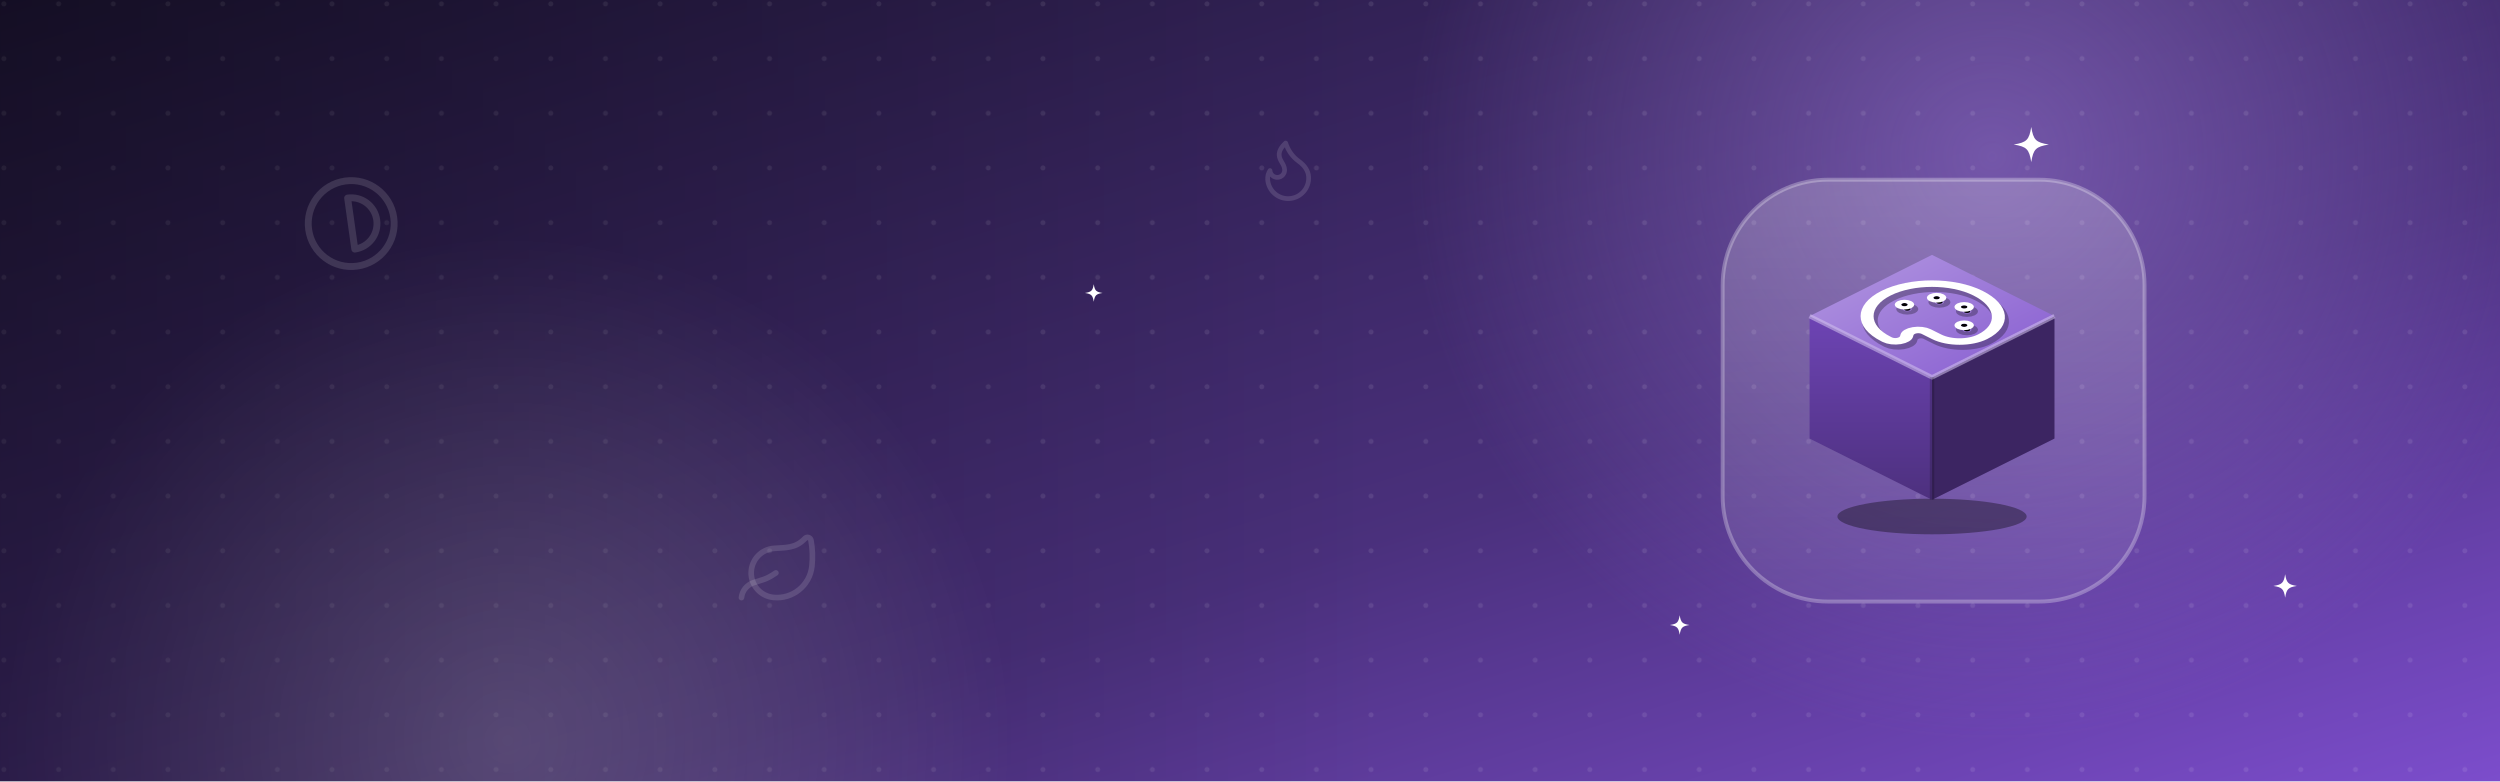
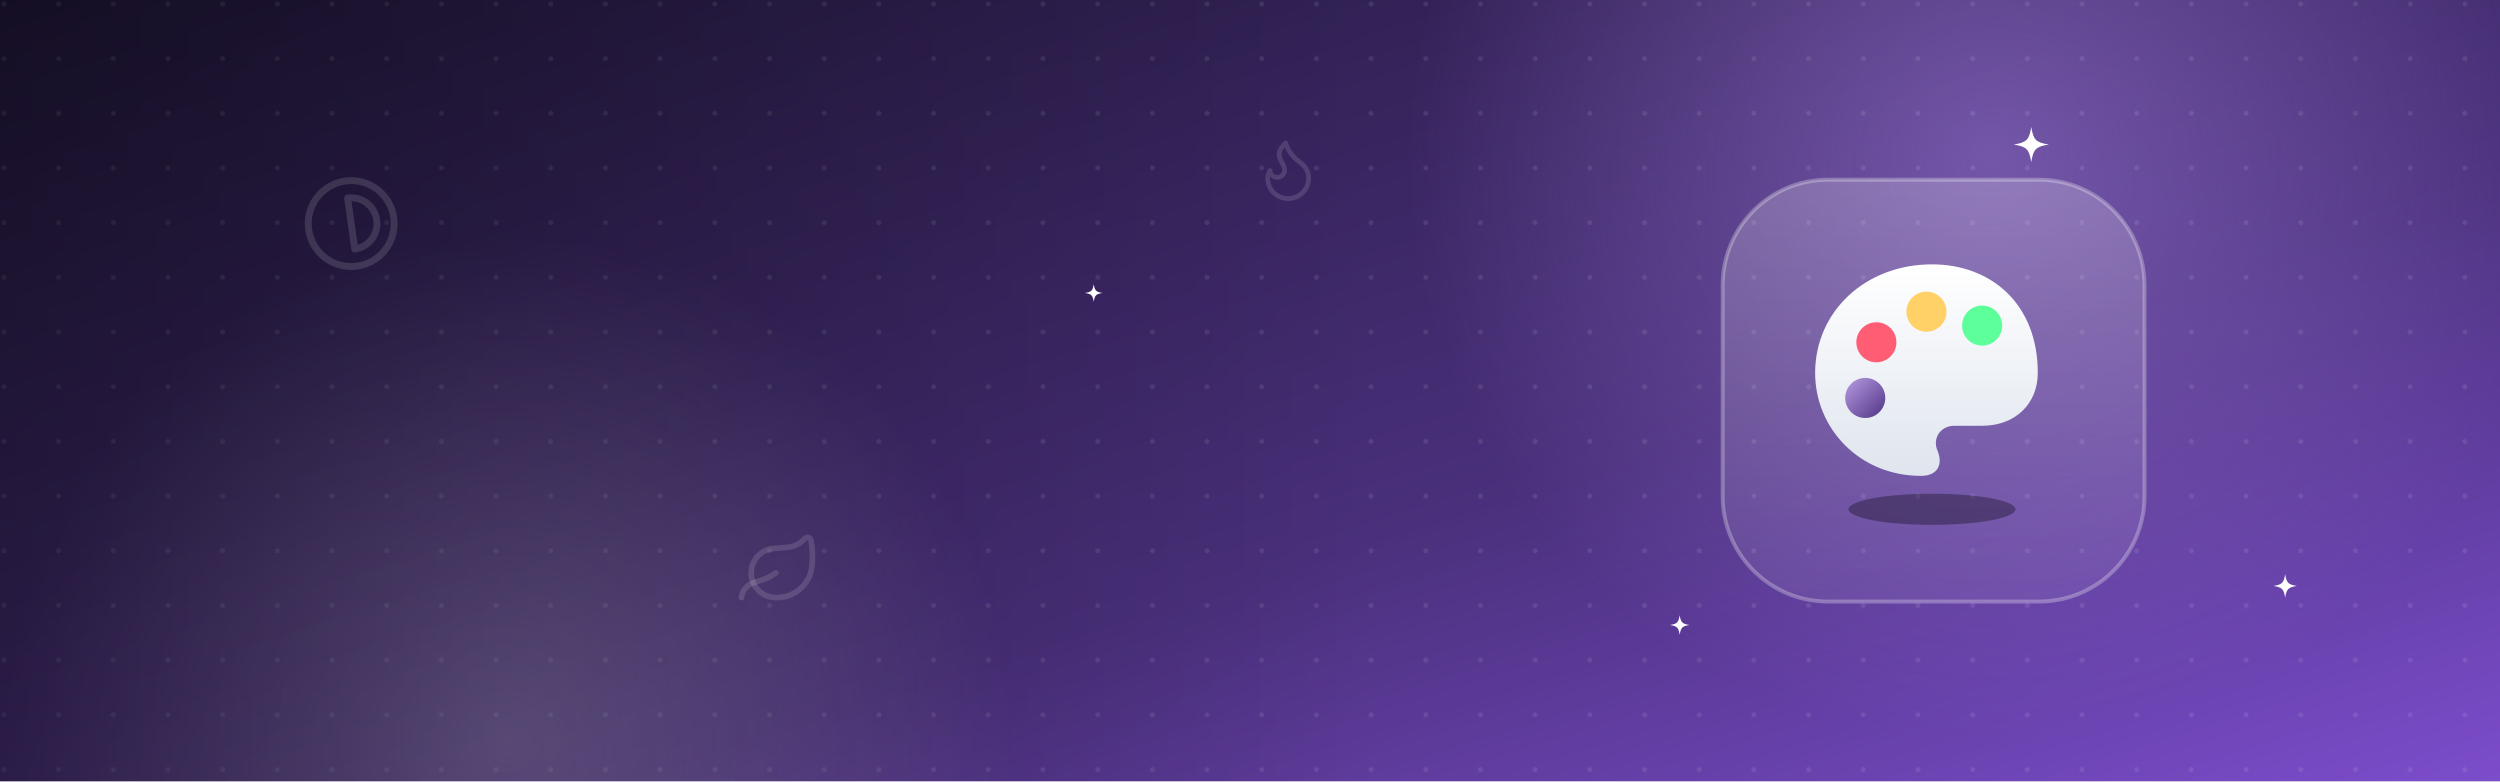
<svg xmlns="http://www.w3.org/2000/svg" viewBox="0 0 1280 400" role="img" aria-hidden="true">
  <defs>
    <linearGradient id="bg" x1="0" y1="0" x2="1" y2="1">
      <stop offset="0" stop-color="#1f1637" />
      <stop offset=".62" stop-color="#4a307c" />
      <stop offset="1" stop-color="#7c4dcc" />
    </linearGradient>
    <radialGradient id="o1">
      <stop offset="0" stop-color="#9d7ad9" stop-opacity=".55" />
      <stop offset="1" stop-color="#9d7ad9" stop-opacity="0" />
    </radialGradient>
    <radialGradient id="o2">
      <stop offset="0" stop-color="#ffffff" stop-opacity=".22" />
      <stop offset="1" stop-color="#ffffff" stop-opacity="0" />
    </radialGradient>
    <pattern id="dots" width="28" height="28" patternUnits="userSpaceOnUse">
      <circle cx="2" cy="2" r="1.3" fill="#ffffff" fill-opacity=".09" />
    </pattern>
    <linearGradient id="glass" x1="0" y1="0" x2="0" y2="1">
      <stop offset="0" stop-color="#ffffff" stop-opacity=".22" />
      <stop offset="1" stop-color="#ffffff" stop-opacity=".06" />
    </linearGradient>
    <linearGradient id="fade" x1="0" y1="0" x2="1" y2="0">
      <stop offset="0" stop-color="#000" stop-opacity=".35" />
      <stop offset=".55" stop-color="#000" stop-opacity="0" />
    </linearGradient>
-     <linearGradient id="bbt" x1="0" y1="0" x2="1" y2="1">
-       <stop offset="0" stop-color="#b398e1" />
-       <stop offset="1" stop-color="#865bd0" />
+     <linearGradient id="bbm" x1="0" y1="0" x2="1" y2="1">
+       <stop offset="0" stop-color="#b79de3" />
+       <stop offset="1" stop-color="#513285" />
    </linearGradient>
-     <linearGradient id="bbl" x1="0" y1="0" x2="0" y2="1">
-       <stop offset="0" stop-color="#6d44b4" />
-       <stop offset="1" stop-color="#4d307e" />
+     <linearGradient id="bbv" x1="0" y1="0" x2="0" y2="1">
+       <stop offset="0" stop-color="#b79de3" />
+       <stop offset="1" stop-color="#7c4dcc" />
    </linearGradient>
-     <linearGradient id="bbsh" x1="0" y1="0" x2="1" y2="0">
+     <linearGradient id="bbw" x1="0" y1="0" x2="0" y2="1">
+       <stop offset="0" stop-color="#ffffff" />
+       <stop offset="1" stop-color="#dfe5ee" />
+     </linearGradient>
+     <linearGradient id="bbg" x1="0" y1="0" x2="0" y2="1">
+       <stop offset="0" stop-color="#ffe08a" />
+       <stop offset="1" stop-color="#f2a62b" />
+     </linearGradient>
+     <radialGradient id="bbh" cx=".3" cy=".25" r=".7">
+       <stop offset="0" stop-color="#fff" stop-opacity=".55" />
+       <stop offset="1" stop-color="#fff" stop-opacity="0" />
+     </radialGradient>
+     <linearGradient id="bbs" x1="0" y1="0" x2="1" y2="0">
      <stop offset="0" stop-color="#fff" stop-opacity="0" />
-       <stop offset=".5" stop-color="#fff" stop-opacity=".55" />
+       <stop offset=".5" stop-color="#fff" stop-opacity=".6" />
      <stop offset="1" stop-color="#fff" stop-opacity="0" />
    </linearGradient>
-     <clipPath id="bbc">
-       <path d="M32 10 L54 21 L32 32 L10 21 Z" />
-     </clipPath>
  </defs>
  <style>.b1,.b2,.f,.s,.k{transform-box:fill-box;transform-origin:50% 50%}
@keyframes b1{to{transform:translate(-90px,40px) scale(1.15)}}@keyframes b2{to{transform:translate(70px,-30px) scale(.9)}}
@keyframes f{0%,100%{transform:translateY(0)}50%{transform:translateY(-10px)}}
@keyframes s{0%,100%{opacity:.25;transform:scale(.5) rotate(0)}50%{opacity:.95;transform:scale(1) rotate(45deg)}}
@keyframes k{0%,100%{transform:translateY(0)}50%{transform:translateY(-6px)}}
.b1{animation:b1 16s ease-in-out infinite alternate}.b2{animation:b2 19s ease-in-out infinite alternate}
.f{animation:f 9s ease-in-out infinite}.f1{animation-duration:11s;animation-delay:-3s}.f2{animation-duration:13s;animation-delay:-6s}
.s{animation:s 3.4s ease-in-out infinite}.k{animation:k 6s ease-in-out infinite}
- @media (prefers-reduced-motion:reduce){.b1,.b2,.f,.s,.k{animation:none!important}}.bbbob,.bbshadow{transform-box:fill-box;transform-origin:50% 50%}@keyframes bbb{0%,100%{transform:translateY(0)}50%{transform:translateY(-2.2px)}}@keyframes bbsd{0%,100%{transform:scaleX(1);opacity:.35}50%{transform:scaleX(.86);opacity:.22}}@keyframes bbs{0%,55%{transform:translateX(0)}100%{transform:translateX(78px)}}@keyframes bbg{0%,100%{opacity:.9}50%{opacity:1}}.bbbob{animation:bbb 4.2s ease-in-out infinite}.bbshadow{animation:bbsd 4.2s ease-in-out infinite}.bbshine{animation:bbs 5.5s ease-in-out infinite}.bbglow{animation:bbg 4.2s ease-in-out infinite}</style>
+ @media (prefers-reduced-motion:reduce){.b1,.b2,.f,.s,.k{animation:none!important}}.bbfl,.bbpu,.bbbl,.bbsp,.bbwg,.bbri,.bbsd,.bbpop{transform-box:fill-box;transform-origin:50% 50%}.bbgr{transform-box:fill-box;transform-origin:50% 100%}@keyframes bbfl{0%,100%{transform:translateY(0)}50%{transform:translateY(-2px)}}.bbfl{animation:bbfl 4.2s ease-in-out infinite}@keyframes bbsd{0%,100%{transform:scaleX(1);opacity:.32}50%{transform:scaleX(.85);opacity:.2}}.bbsd{animation:bbsd 4.2s ease-in-out infinite}@keyframes bbpu{0%,100%{opacity:.55}50%{opacity:1}}.bbpu{animation:bbpu 2.4s ease-in-out infinite}@keyframes bbbl{0%,44%,56%,100%{opacity:1}50%{opacity:.15}}.bbbl{animation:bbbl 3s steps(1,end) infinite}@keyframes bbsp{to{transform:rotate(360deg)}}.bbsp{animation:bbsp 14s linear infinite}@keyframes bbwg{0%,100%{transform:rotate(-6deg)}50%{transform:rotate(6deg)}}.bbwg{animation:bbwg 3.4s ease-in-out infinite}@keyframes bbri{0%{transform:translateY(2px);opacity:.7}100%{transform:translateY(-3.5px);opacity:1}}.bbri{animation:bbri 1.6s ease-in-out infinite alternate}@keyframes bbgr{0%,100%{transform:scaleY(.55)}50%{transform:scaleY(1)}}.bbgr{animation:bbgr 2.8s ease-in-out infinite}@keyframes bbpop{0%,100%{transform:scale(.9)}50%{transform:scale(1.08)}}.bbpop{animation:bbpop 2.6s ease-in-out infinite}@keyframes bbsh{0%,60%{transform:translateX(-30px)}100%{transform:translateX(70px)}}.bbsh{animation:bbsh 5s ease-in-out infinite}@keyframes bbdash{to{stroke-dashoffset:-40}}.bbdash{animation:bbdash 2.4s linear infinite}@keyframes bbsw{0%,100%{transform:rotate(-50deg)}50%{transform:rotate(35deg)}}</style>
  <rect width="1280" height="400" fill="url(#bg)" />
  <circle class="b1" cx="1020" cy="80" r="300" fill="url(#o1)" />
  <circle class="b2" cx="260" cy="380" r="260" fill="url(#o2)" />
  <rect width="1280" height="400" fill="url(#dots)" />
  <rect width="1280" height="400" fill="url(#fade)" />
  <g transform="translate(150 92) rotate(-8) scale(2.2)">
    <g class="f f0" fill="none" stroke="#ffffff" stroke-opacity=".13" stroke-width="1.6" stroke-linecap="round" stroke-linejoin="round">
      <circle cx="12" cy="12" r="10" />
      <path d="M12 18a6 6 0 0 0 0-12v12z" />
    </g>
  </g>
  <g transform="translate(380 268) rotate(6) scale(1.8)">
    <g class="f f1" fill="none" stroke="#ffffff" stroke-opacity=".13" stroke-width="1.6" stroke-linecap="round" stroke-linejoin="round">
      <path d="M11 20a10 10 0 0010-10 25.9 25.9 0 00-1.04-7.281 1 1 0 00-1.755-.325C15.833 5.5 13 5.5 9.8 6.1A7 7 0 0011 20" />
      <path d="M2 21a5 5 0 012.911-4.544C7.613 15.212 8.351 15.24 11 13" />
    </g>
  </g>
  <g transform="translate(640 70) rotate(-4) scale(1.5)">
    <g class="f f2" fill="none" stroke="#ffffff" stroke-opacity=".13" stroke-width="1.6" stroke-linecap="round" stroke-linejoin="round">
      <path d="M12 3q1 4 4 6.5t3 5.5a1 1 0 0 1-14 0 5 5 0 0 1 1-3 1 1 0 0 0 5 0c0-2-1.5-3-1.5-5q0-2 2.5-4" />
    </g>
  </g>
  <g class="k">
    <rect x="882" y="92" width="216" height="216" rx="54" fill="url(#glass)" stroke="#ffffff" stroke-opacity=".28" stroke-width="2" />
-     <g transform="translate(898 102) scale(2.85)">
-       <g class="bbbob">
-         <ellipse cx="32" cy="57" rx="17" ry="3.2" fill="#000" opacity=".35" class="bbshadow" />
-         <path d="M10 21 L32 32 V54 L10 43 Z" fill="url(#bbl)" />
-         <path d="M54 21 L32 32 V54 L54 43 Z" fill="#3c2562" />
-         <path d="M32 10 L54 21 L32 32 L10 21 Z" fill="url(#bbt)" />
-         <path d="M10 21 L32 32 L54 21" fill="none" stroke="#d1c1ed" stroke-opacity=".55" stroke-width=".8" stroke-linejoin="round" />
-         <path d="M32 32 V54" stroke="#000" stroke-opacity=".18" stroke-width=".8" />
-         <g clip-path="url(#bbc)">
-           <rect class="bbshine" x="-14" y="6" width="14" height="30" fill="url(#bbsh)" transform="skewX(-25)" />
-         </g>
-         <g transform="translate(.5 .8)">
-           <g transform="matrix(0.825 0.4125 -0.825 0.4125 32 11.100)" fill="none" stroke="#000" stroke-opacity=".28" stroke-width="2.4" stroke-linecap="round" stroke-linejoin="round">
-             <path d="M12 22a1 1 0 0 1 0-20 10 9 0 0 1 10 9 5 5 0 0 1-5 5h-2.25a1.75 1.75 0 0 0-1.4 2.8l.3.4a1.75 1.75 0 0 1-1.4 2.8z" />
-             <circle cx="13.5" cy="6.5" r=".5" fill="currentColor" />
-             <circle cx="17.5" cy="10.5" r=".5" fill="currentColor" />
-             <circle cx="6.5" cy="12.5" r=".5" fill="currentColor" />
-             <circle cx="8.5" cy="7.5" r=".5" fill="currentColor" />
-           </g>
-         </g>
-         <g class="bbglow" transform="matrix(0.825 0.4125 -0.825 0.4125 32 11.100)" fill="none" stroke="#fff" stroke-width="2" stroke-linecap="round" stroke-linejoin="round">
-           <path d="M12 22a1 1 0 0 1 0-20 10 9 0 0 1 10 9 5 5 0 0 1-5 5h-2.25a1.75 1.75 0 0 0-1.4 2.8l.3.4a1.75 1.75 0 0 1-1.4 2.8z" />
-           <circle cx="13.5" cy="6.5" r=".5" fill="currentColor" />
-           <circle cx="17.5" cy="10.5" r=".5" fill="currentColor" />
-           <circle cx="6.5" cy="12.5" r=".5" fill="currentColor" />
-           <circle cx="8.5" cy="7.5" r=".5" fill="currentColor" />
-         </g>
+     <g transform="translate(898 104) scale(2.85)">
+       <ellipse class="bbsd" cx="32" cy="55" rx="15" ry="2.8" fill="#000" opacity=".32" />
+       <g class="bbfl">
+         <path d="M32 11c-12 0-21 8.5-21 19.5 0 10 8 18.5 19 18.5 3 0 4-2 3-4.5-1-2.2.5-4.5 3-4.5h5c6 0 10-4 10-9.5C51 18 42.5 11 32 11z" fill="url(#bbw)" />
+         <circle class="bbpop" cx="22" cy="25" r="3.6" fill="#ff5d73" />
+         <circle class="bbpop" style="animation-delay:0.5s" cx="31" cy="19.5" r="3.6" fill="#ffd166" />
+         <circle class="bbpop" style="animation-delay:1s" cx="41" cy="22" r="3.6" fill="#5dff9b" />
+         <circle class="bbpop" style="animation-delay:1.5s" cx="20" cy="35" r="3.6" fill="url(#bbm)" />
      </g>
    </g>
  </g>
  <g transform="translate(1040 74) scale(0.9)">
    <path class="s" style="animation-delay:0s" d="M0 -10 C1.2 -2.6 2.6 -1.2 10 0 C2.6 1.2 1.2 2.6 0 10 C-1.2 2.6 -2.6 1.2 -10 0 C-2.6 -1.2 -1.2 -2.6 0 -10Z" fill="#ffffff" />
  </g>
  <g transform="translate(1170 300) scale(0.6)">
    <path class="s" style="animation-delay:1.1s" d="M0 -10 C1.2 -2.6 2.6 -1.2 10 0 C2.6 1.2 1.2 2.6 0 10 C-1.2 2.6 -2.6 1.2 -10 0 C-2.6 -1.2 -1.2 -2.6 0 -10Z" fill="#ffffff" />
  </g>
  <g transform="translate(860 320) scale(0.5)">
    <path class="s" style="animation-delay:2.2s" d="M0 -10 C1.2 -2.6 2.6 -1.2 10 0 C2.6 1.2 1.2 2.6 0 10 C-1.2 2.6 -2.6 1.2 -10 0 C-2.6 -1.2 -1.2 -2.6 0 -10Z" fill="#ffffff" />
  </g>
  <g transform="translate(560 150) scale(0.45)">
    <path class="s" style="animation-delay:0.6s" d="M0 -10 C1.2 -2.6 2.6 -1.2 10 0 C2.6 1.2 1.2 2.6 0 10 C-1.2 2.6 -2.6 1.2 -10 0 C-2.6 -1.2 -1.2 -2.6 0 -10Z" fill="#ffffff" />
  </g>
</svg>
